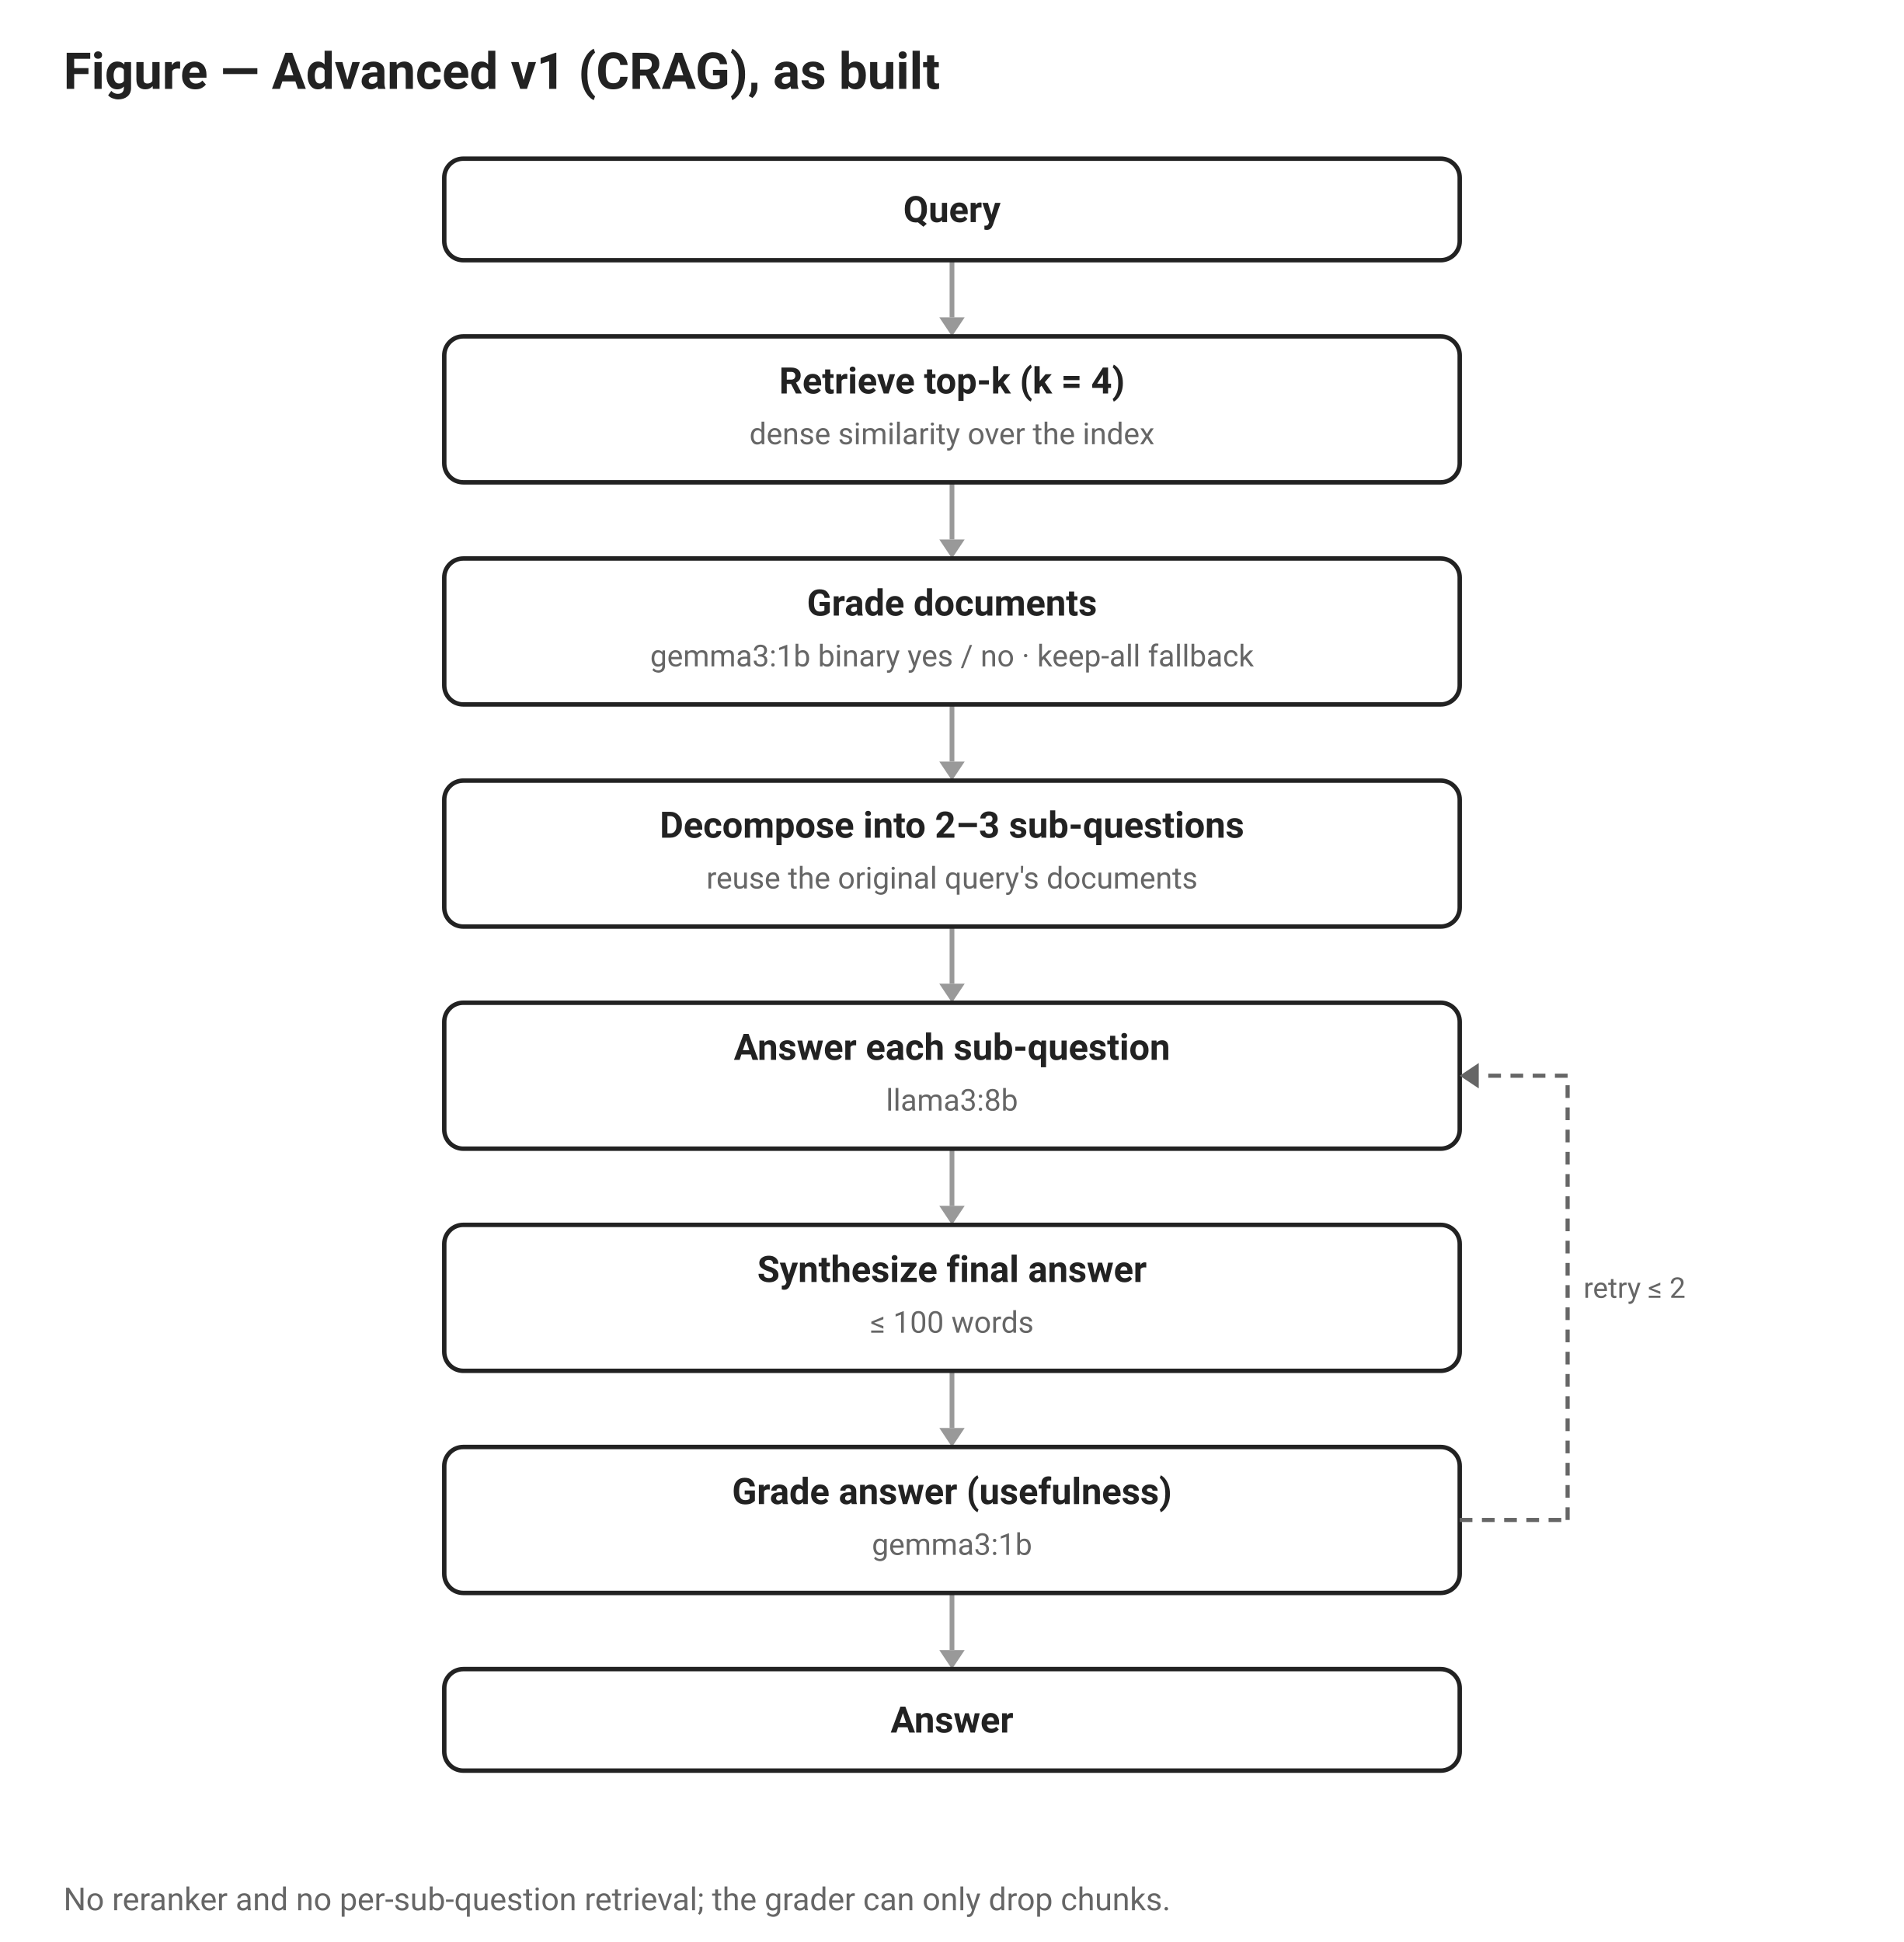
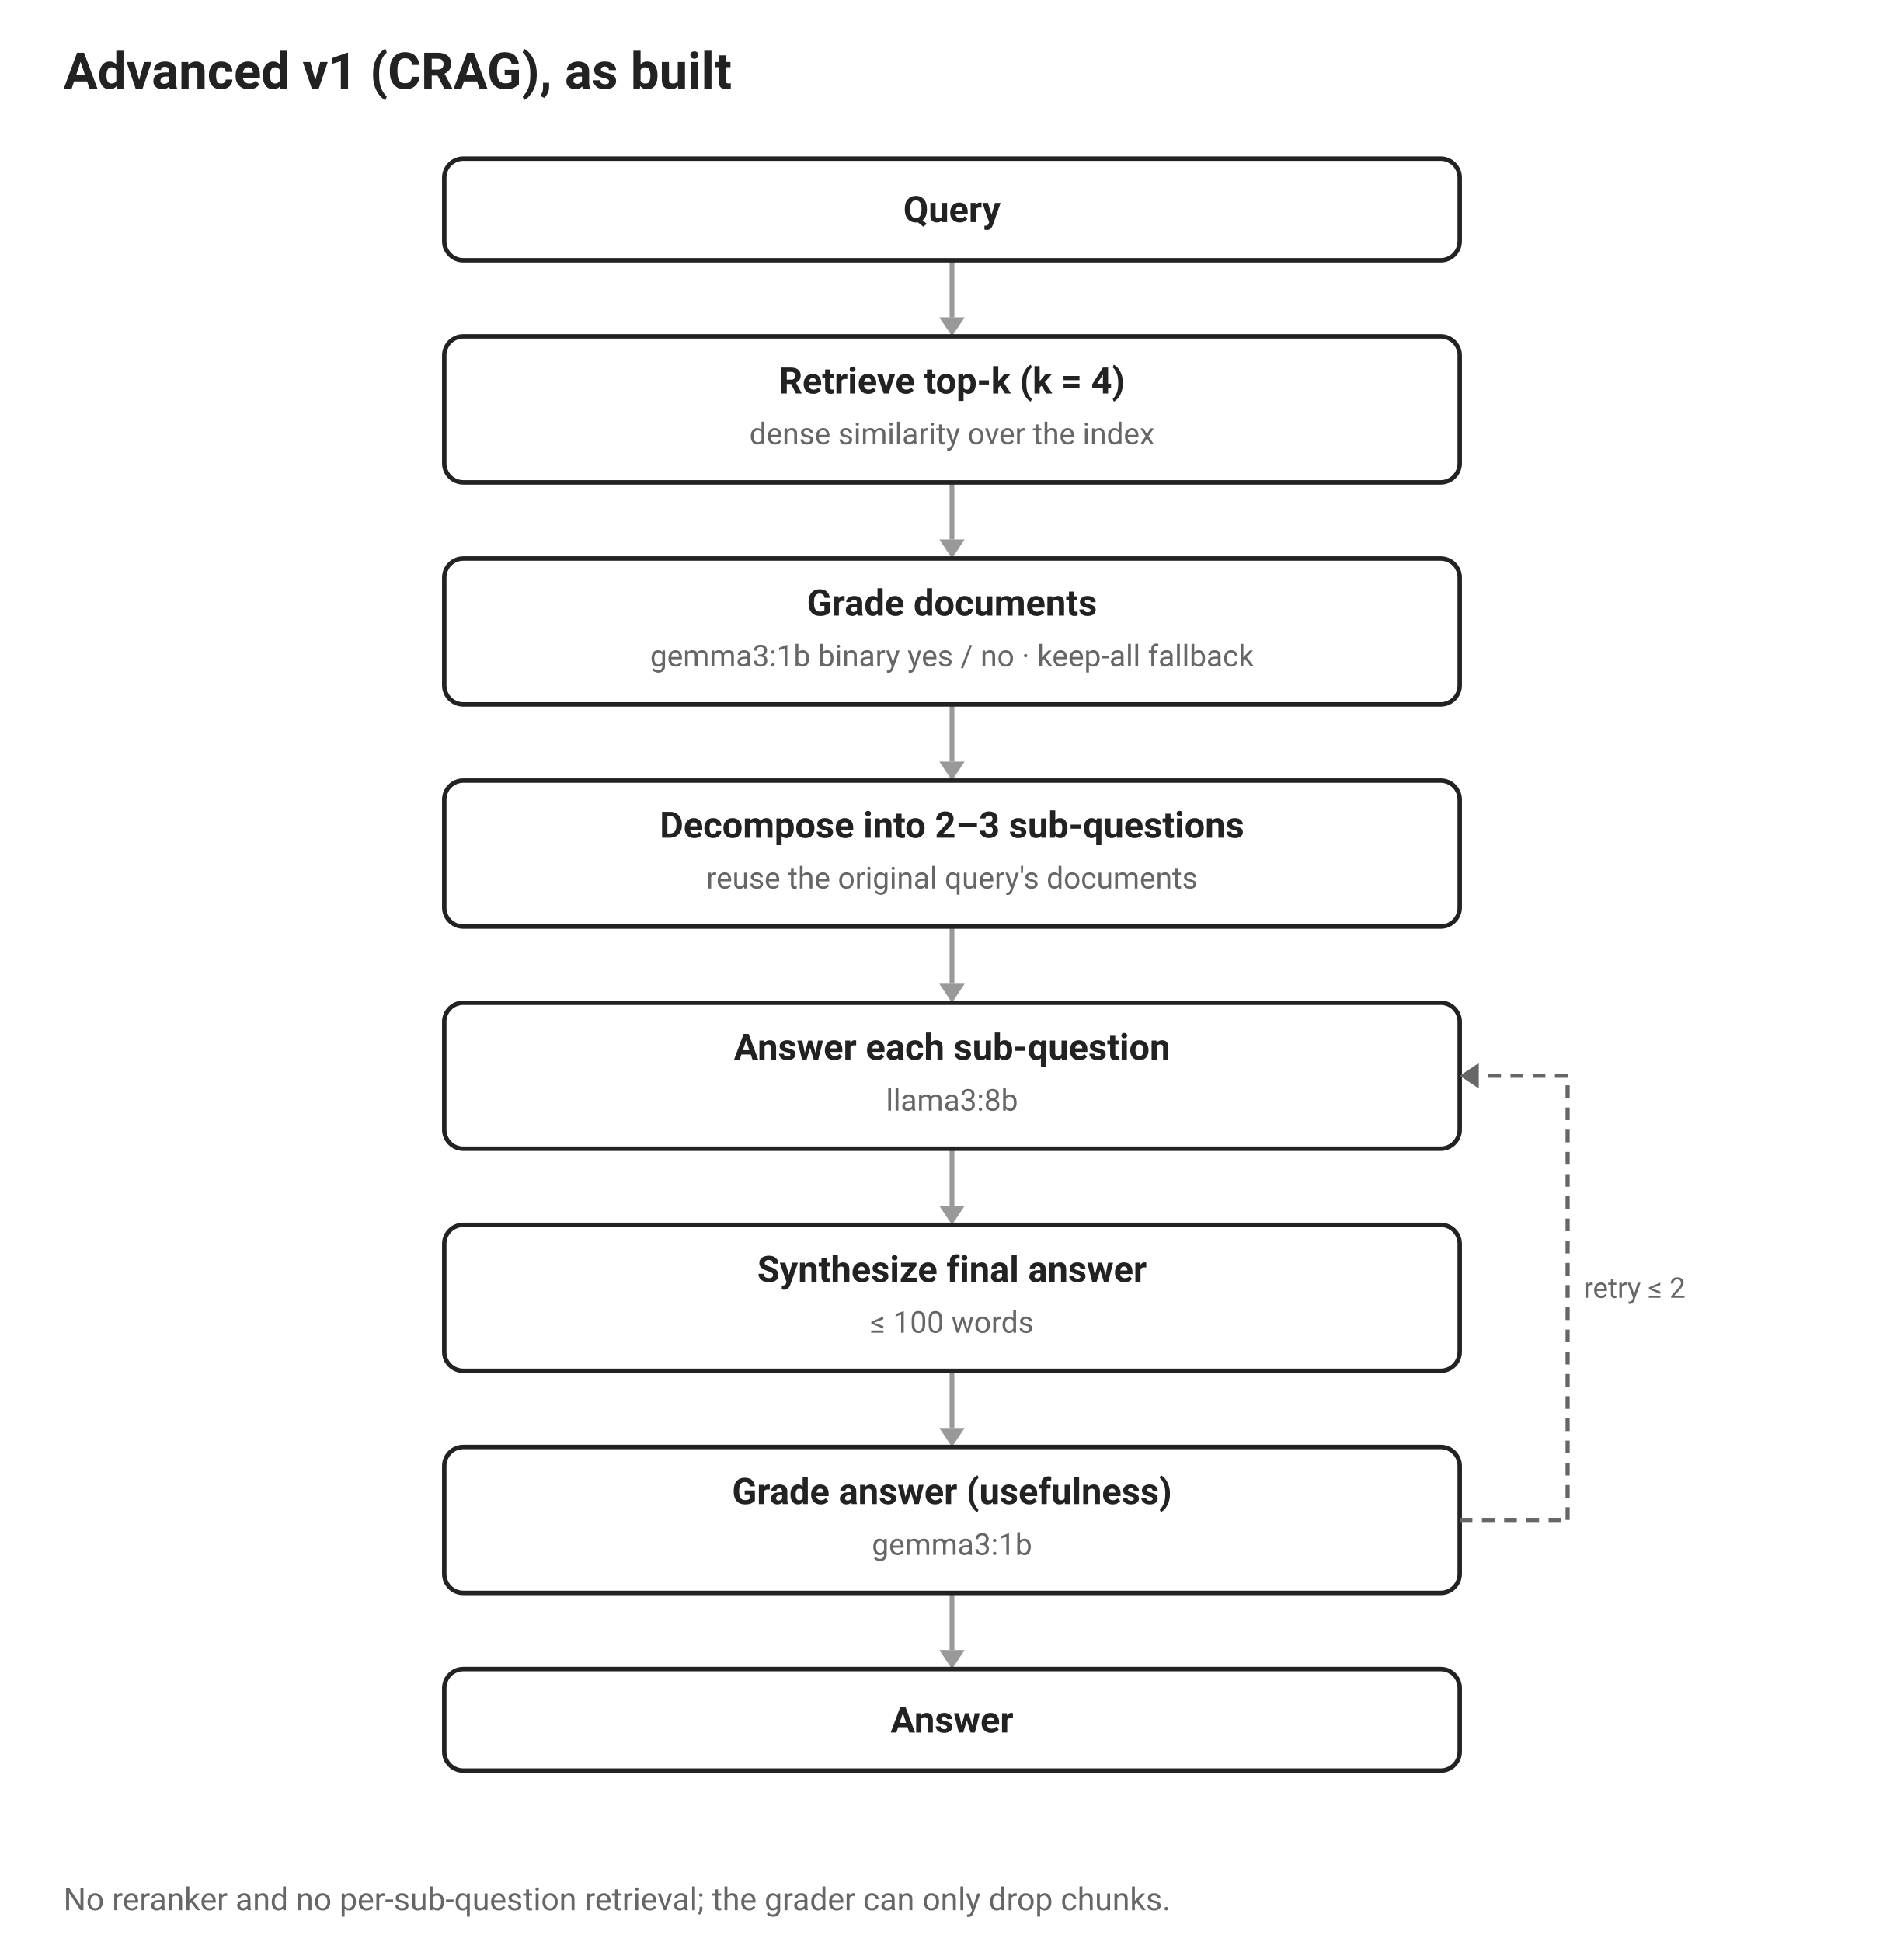
<svg xmlns="http://www.w3.org/2000/svg" width="600" height="612" viewBox="0 0 600 612" font-family="-apple-system,BHF,Segoe UI,Roboto,Helvetica,Arial,sans-serif">
  <rect width="600" height="612" fill="white" />
-   <text x="20.0" y="28.0" font-size="16" text-anchor="start" fill="#222222" font-weight="600">Figure — Advanced v1 (CRAG), as built</text>
+   <text x="20.0" y="28.0" font-size="16" text-anchor="start" fill="#222222" font-weight="600">Advanced v1 (CRAG), as built</text>
  <line x1="300.0" y1="82.0" x2="300.0" y2="100.0" stroke="#999999" stroke-width="1.5" />
  <path d="M296.0 100.0 L304.0 100.0 L300.0 106.0 Z" fill="#999999" />
  <line x1="300.0" y1="152.0" x2="300.0" y2="170.0" stroke="#999999" stroke-width="1.5" />
  <path d="M296.0 170.0 L304.0 170.0 L300.0 176.0 Z" fill="#999999" />
  <line x1="300.0" y1="222.0" x2="300.0" y2="240.0" stroke="#999999" stroke-width="1.5" />
  <path d="M296.0 240.0 L304.0 240.0 L300.0 246.0 Z" fill="#999999" />
  <line x1="300.0" y1="292.0" x2="300.0" y2="310.0" stroke="#999999" stroke-width="1.5" />
  <path d="M296.0 310.0 L304.0 310.0 L300.0 316.0 Z" fill="#999999" />
  <line x1="300.0" y1="362.0" x2="300.0" y2="380.0" stroke="#999999" stroke-width="1.5" />
  <path d="M296.0 380.0 L304.0 380.0 L300.0 386.0 Z" fill="#999999" />
  <line x1="300.0" y1="432.0" x2="300.0" y2="450.0" stroke="#999999" stroke-width="1.5" />
  <path d="M296.0 450.0 L304.0 450.0 L300.0 456.0 Z" fill="#999999" />
  <line x1="300.0" y1="502.0" x2="300.0" y2="520.0" stroke="#999999" stroke-width="1.5" />
  <path d="M296.0 520.0 L304.0 520.0 L300.0 526.0 Z" fill="#999999" />
  <rect x="140.0" y="50.0" width="320.0" height="32.0" fill="#ffffff" stroke="#222222" stroke-width="1.4" rx="6" />
  <text x="300.0" y="70.0" font-size="11.5" text-anchor="middle" fill="#222222" font-weight="600">Query</text>
  <rect x="140.0" y="106.0" width="320.0" height="46.0" fill="#ffffff" stroke="#222222" stroke-width="1.4" rx="6" />
  <text x="300.0" y="124.0" font-size="11.5" text-anchor="middle" fill="#222222" font-weight="600">Retrieve top-k  (k = 4)</text>
  <text x="300.0" y="140.0" font-size="9.5" text-anchor="middle" fill="#666666" font-weight="400">dense similarity over the index</text>
  <rect x="140.0" y="176.0" width="320.0" height="46.0" fill="#ffffff" stroke="#222222" stroke-width="1.4" rx="6" />
  <text x="300.0" y="194.0" font-size="11.5" text-anchor="middle" fill="#222222" font-weight="600">Grade documents</text>
  <text x="300.0" y="210.0" font-size="9.5" text-anchor="middle" fill="#666666" font-weight="400">gemma3:1b binary yes / no  ·  keep-all fallback</text>
  <rect x="140.0" y="246.0" width="320.0" height="46.0" fill="#ffffff" stroke="#222222" stroke-width="1.4" rx="6" />
  <text x="300.0" y="264.0" font-size="11.5" text-anchor="middle" fill="#222222" font-weight="600">Decompose into 2–3 sub-questions</text>
  <text x="300.0" y="280.0" font-size="9.5" text-anchor="middle" fill="#666666" font-weight="400">reuse the original query's documents</text>
  <rect x="140.0" y="316.0" width="320.0" height="46.0" fill="#ffffff" stroke="#222222" stroke-width="1.4" rx="6" />
  <text x="300.0" y="334.0" font-size="11.5" text-anchor="middle" fill="#222222" font-weight="600">Answer each sub-question</text>
  <text x="300.0" y="350.0" font-size="9.5" text-anchor="middle" fill="#666666" font-weight="400">llama3:8b</text>
  <rect x="140.0" y="386.0" width="320.0" height="46.0" fill="#ffffff" stroke="#222222" stroke-width="1.4" rx="6" />
  <text x="300.0" y="404.0" font-size="11.5" text-anchor="middle" fill="#222222" font-weight="600">Synthesize final answer</text>
  <text x="300.0" y="420.0" font-size="9.5" text-anchor="middle" fill="#666666" font-weight="400">≤ 100 words</text>
  <rect x="140.0" y="456.0" width="320.0" height="46.0" fill="#ffffff" stroke="#222222" stroke-width="1.4" rx="6" />
  <text x="300.0" y="474.0" font-size="11.5" text-anchor="middle" fill="#222222" font-weight="600">Grade answer (usefulness)</text>
  <text x="300.0" y="490.0" font-size="9.5" text-anchor="middle" fill="#666666" font-weight="400">gemma3:1b</text>
  <rect x="140.0" y="526.0" width="320.0" height="32.0" fill="#ffffff" stroke="#222222" stroke-width="1.4" rx="6" />
  <text x="300.0" y="546.0" font-size="11.5" text-anchor="middle" fill="#222222" font-weight="600">Answer</text>
  <line x1="460.0" y1="479.0" x2="494.0" y2="479.0" stroke="#666666" stroke-width="1.3" stroke-dasharray="4,3" />
  <line x1="494.0" y1="479.0" x2="494.0" y2="339.0" stroke="#666666" stroke-width="1.3" stroke-dasharray="4,3" />
  <line x1="494.0" y1="339.0" x2="466.0" y2="339.0" stroke="#666666" stroke-width="1.3" stroke-dasharray="4,3" />
  <path d="M466.0 335.0 L466.0 343.0 L460.0 339.0 Z" fill="#666666" />
  <text x="499.0" y="409.0" font-size="9" text-anchor="start" fill="#666666" font-weight="400" transform="rotate(0 499 409.0)">retry ≤ 2</text>
  <text x="20.0" y="602.0" font-size="10" text-anchor="start" fill="#666666" font-weight="400">No reranker and no per-sub-question retrieval; the grader can only drop chunks.</text>
</svg>
